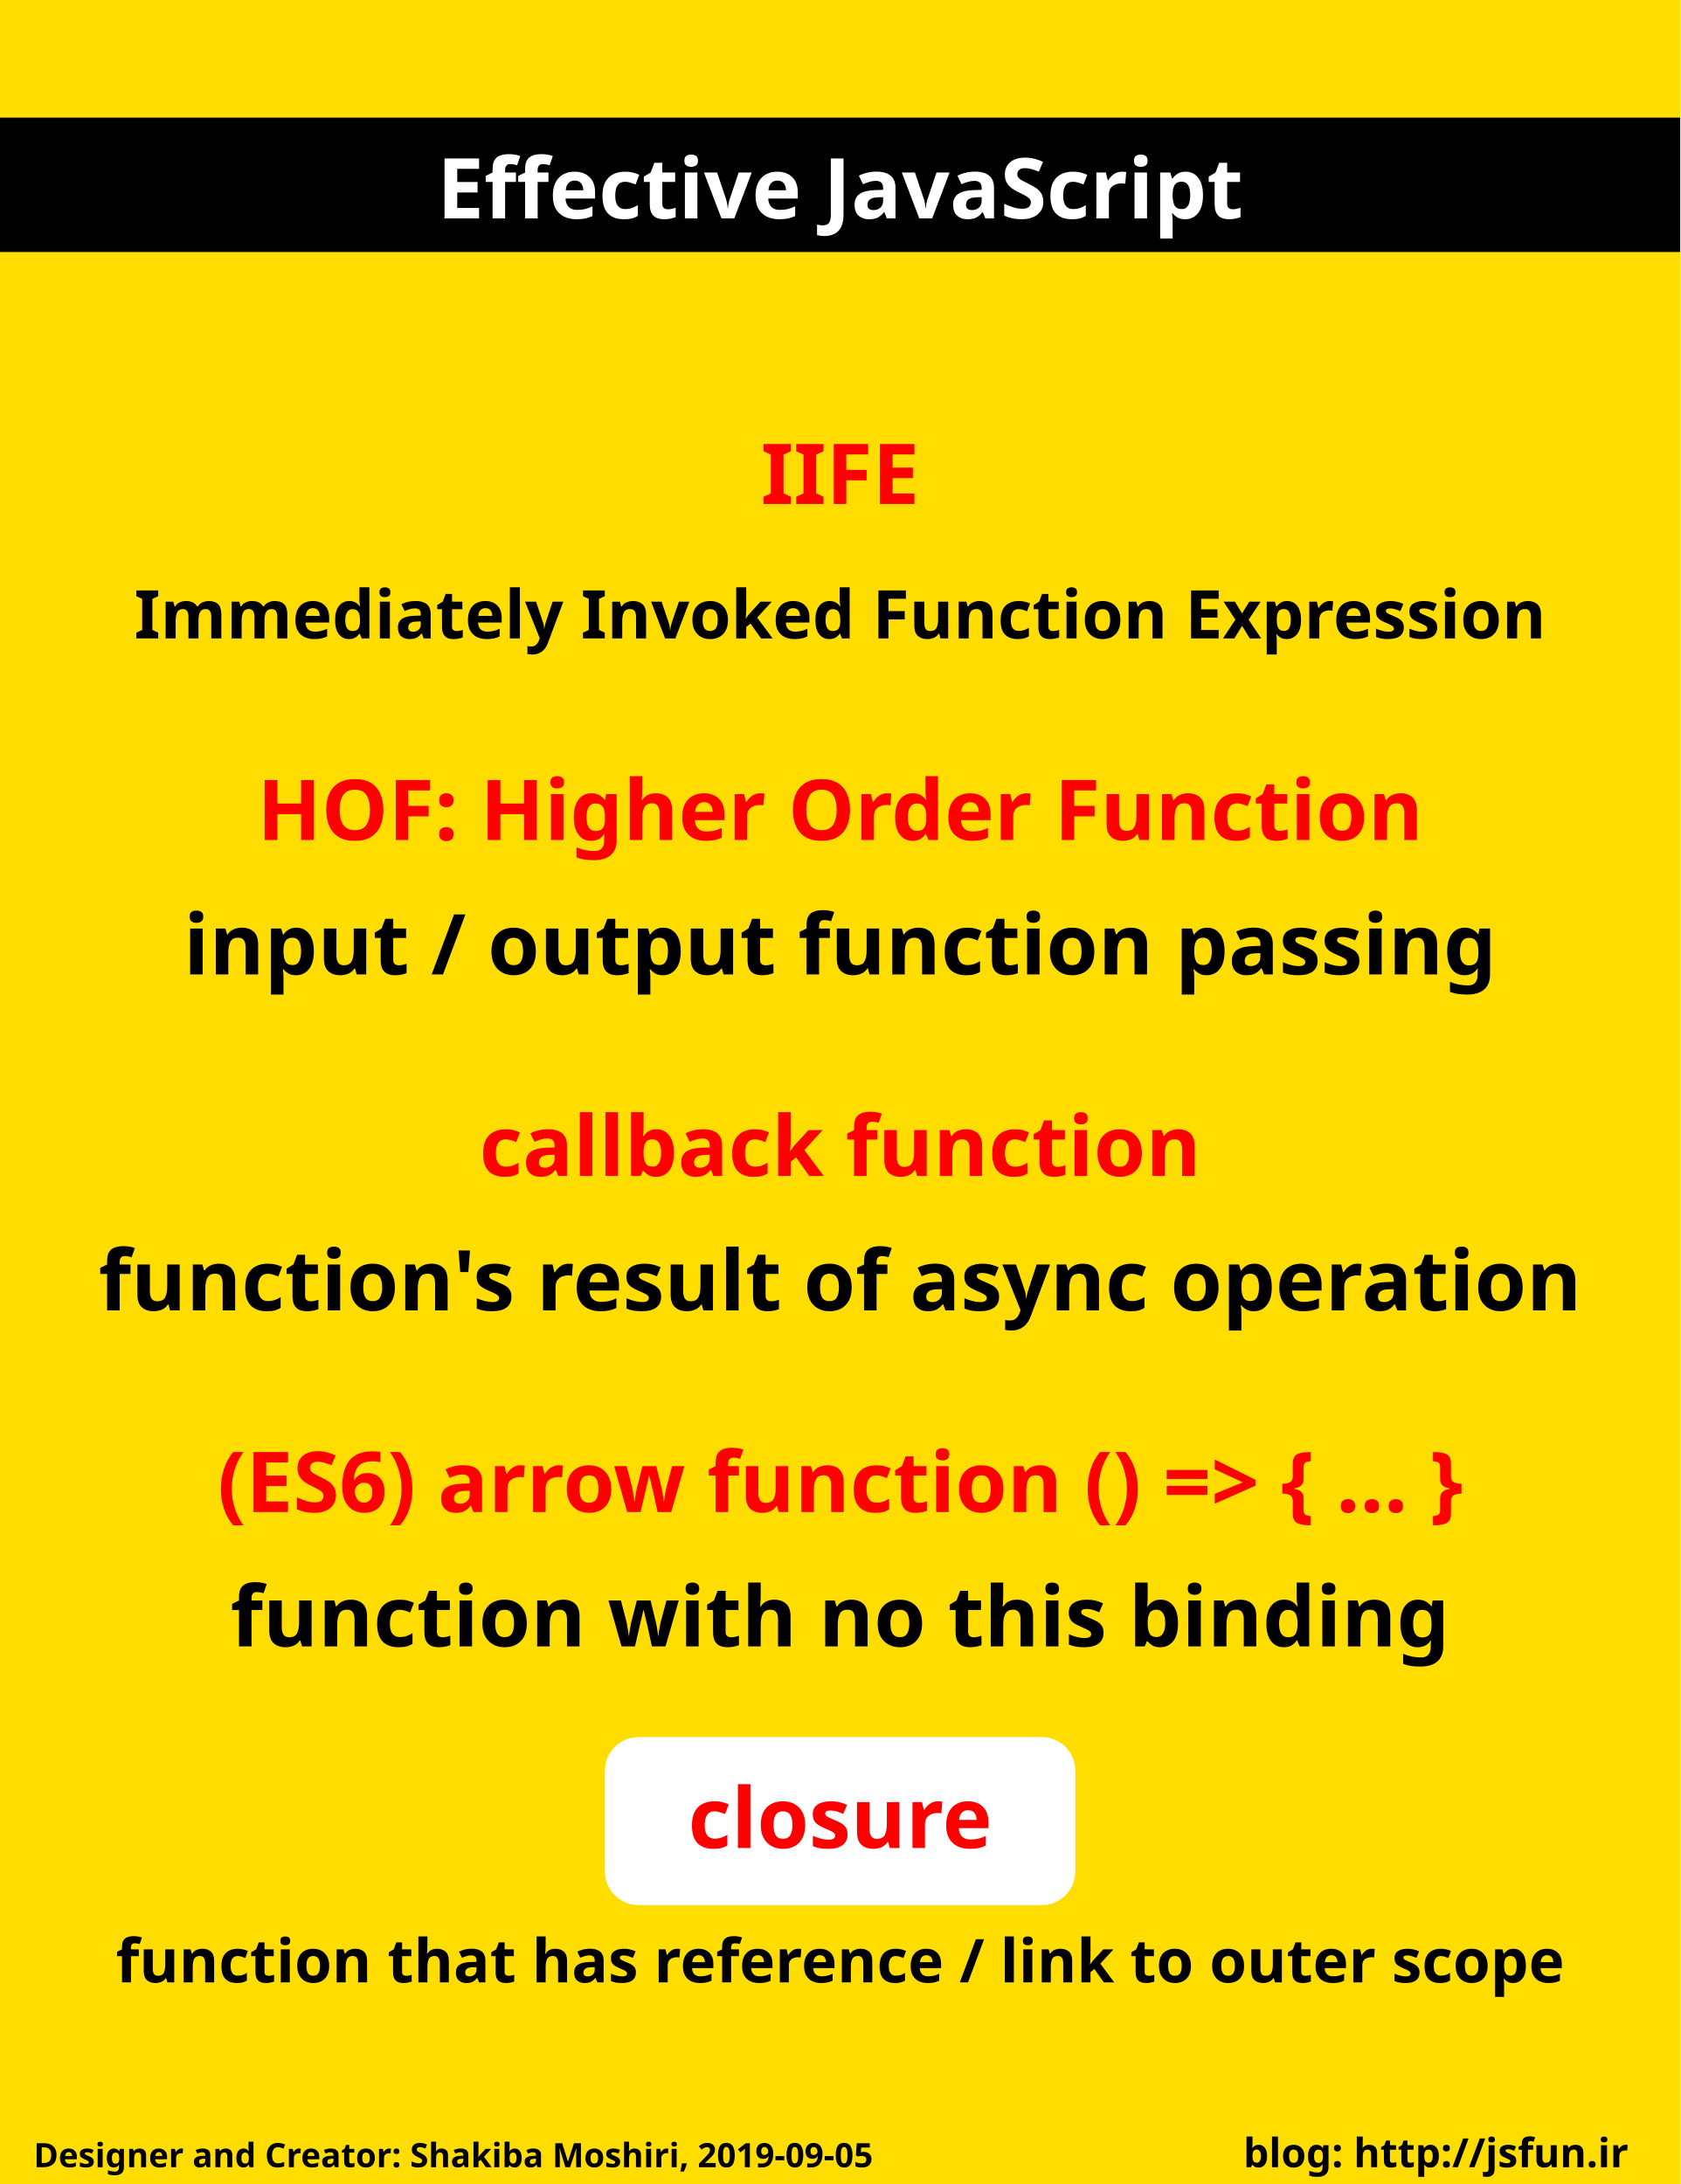
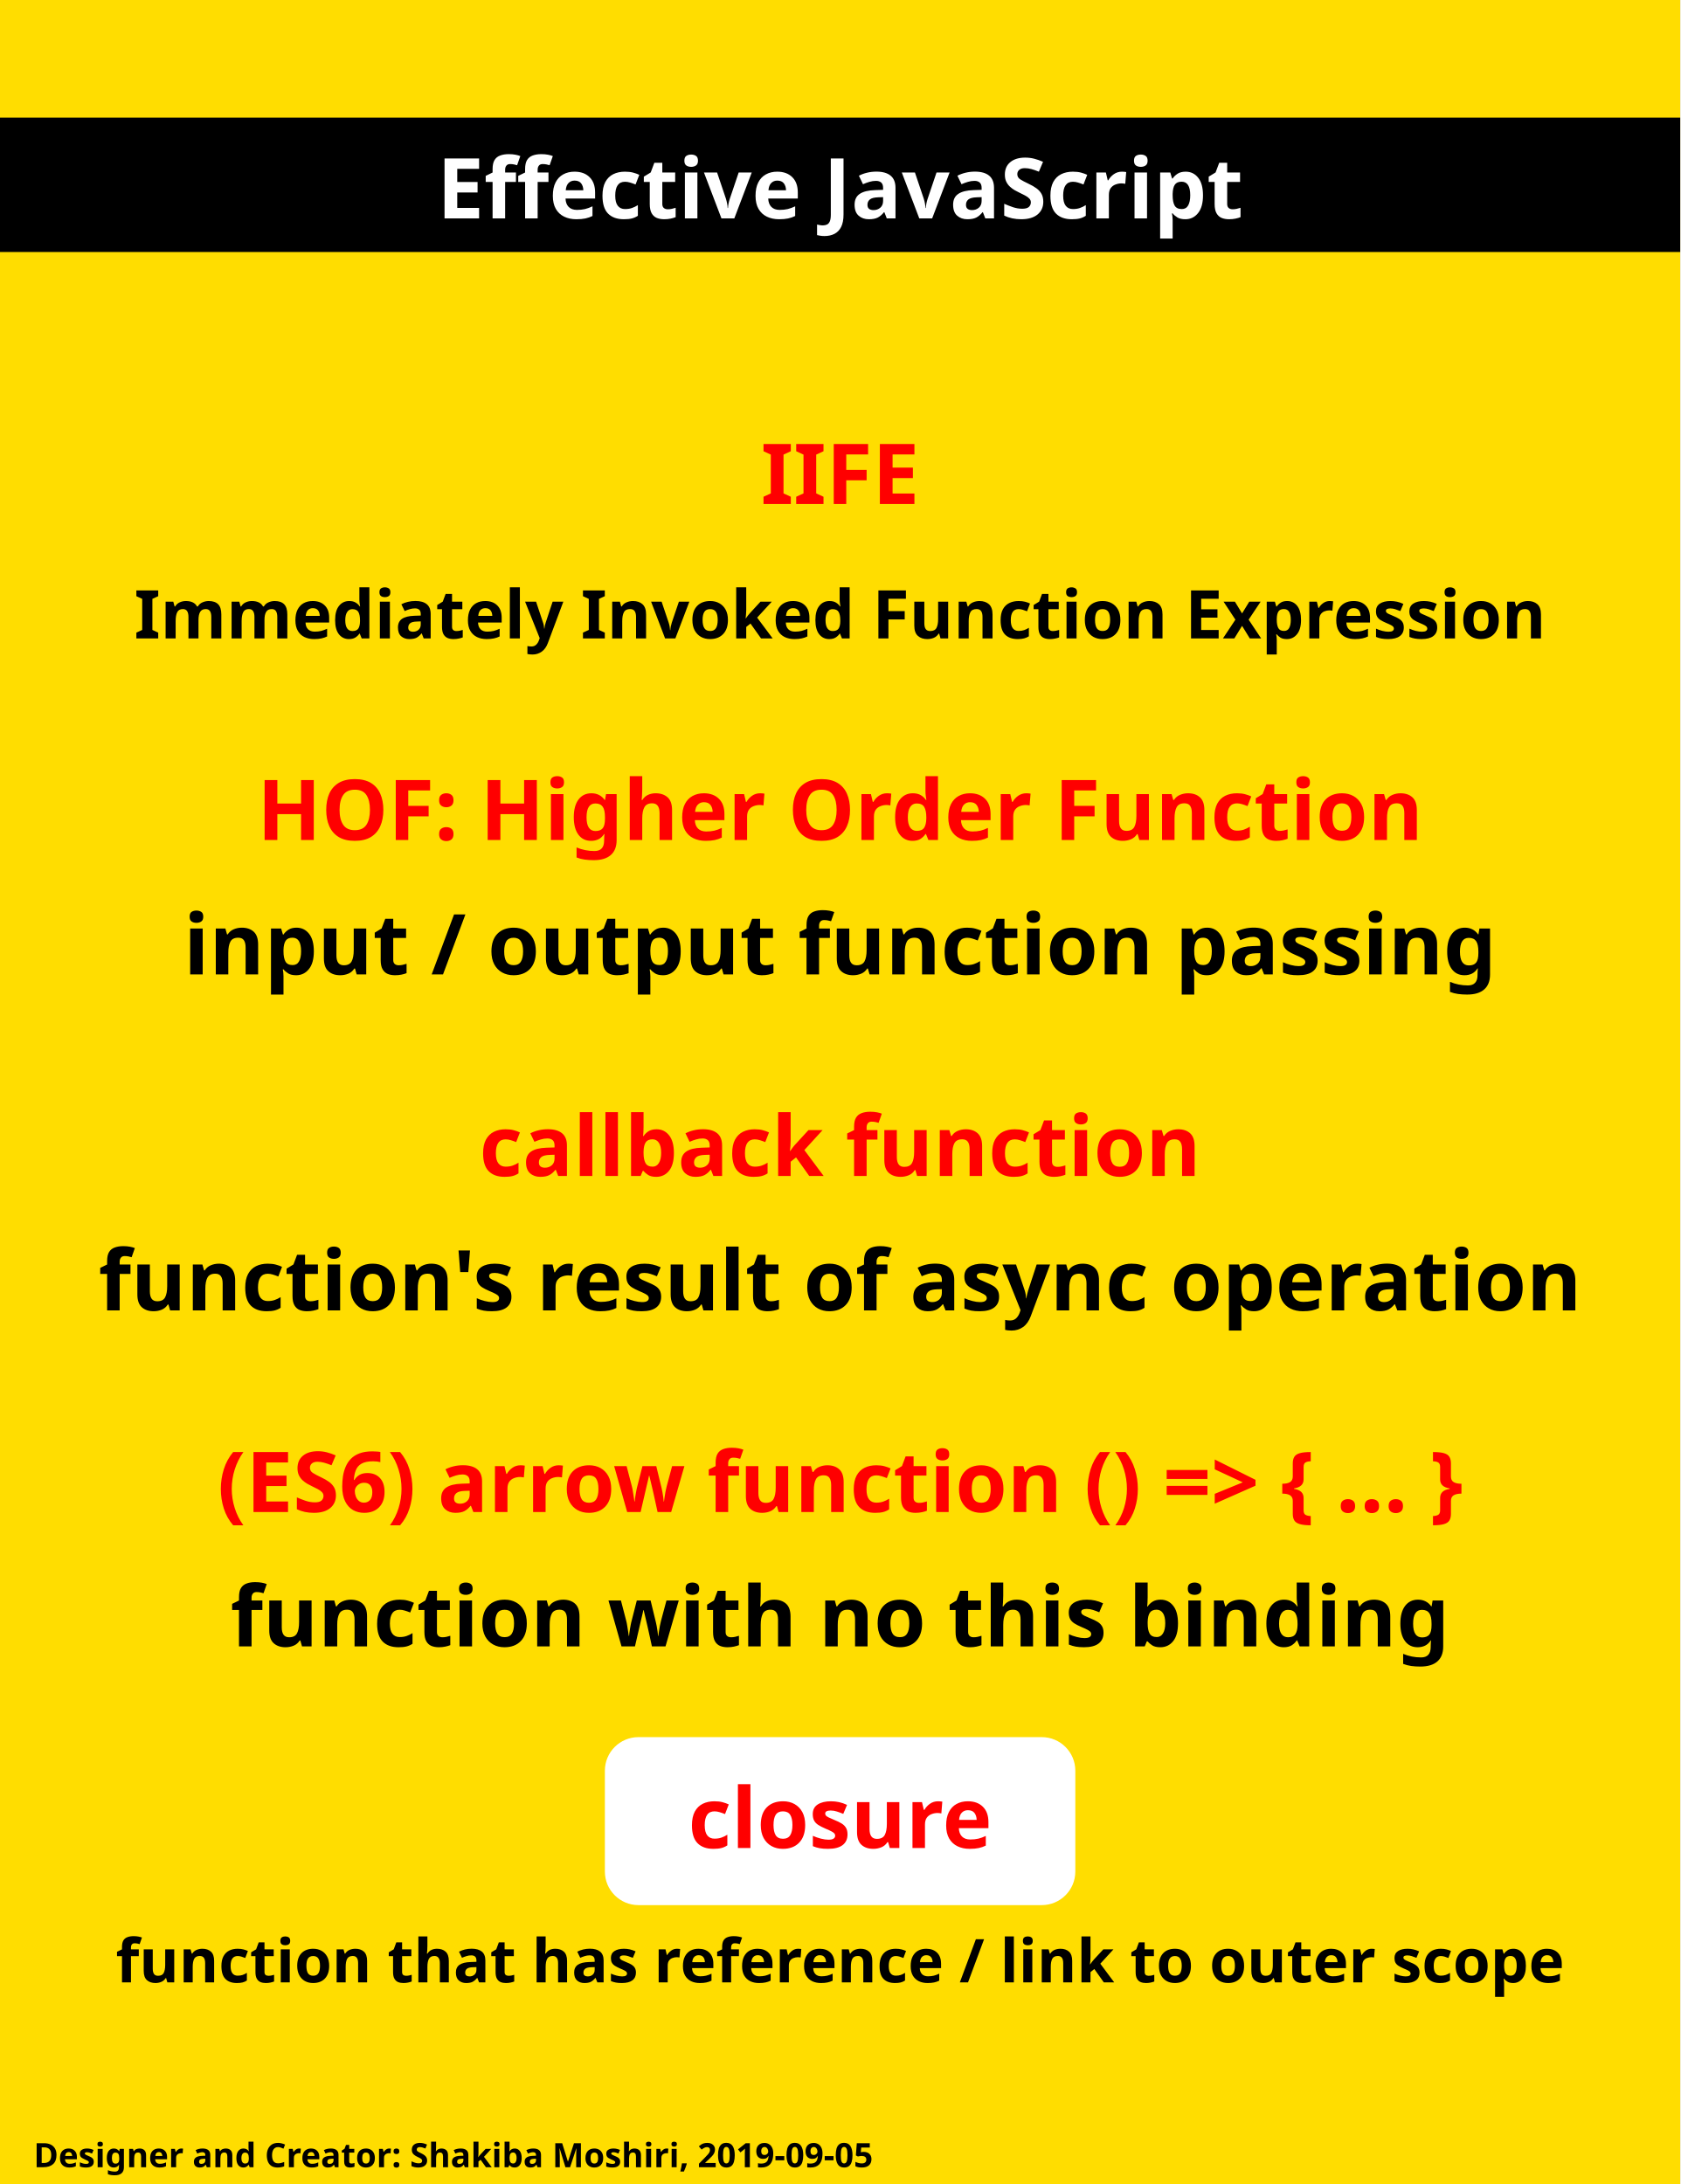
<svg xmlns="http://www.w3.org/2000/svg" viewBox="0 0 500 650" width="500" height="650" font-family="Montserrat">
  <rect x="0" y="0" width="500" height="650" fill="#fd0" />
  <g class="title">
    <rect x="0" y="35" width="500" height="40" fill="#000" />
    <text x="250" y="65" font-size="25" text-anchor="middle" fill="#fff" font-weight="bold">Effective JavaScript</text>
  </g>
  <g transform="translate(250,150)" font-weight="bold" font-size="25" fill="#000" text-anchor="middle">
    <text x="0" y="0" fill="#f00">IIFE</text>
    <text x="0" y="40" font-size="20">Immediately Invoked Function Expression</text>
    <text x="0" y="100" fill="#f00">HOF: Higher Order Function</text>
    <text x="0" y="140">input / output function passing</text>
    <text x="0" y="200" fill="#f00">callback function</text>
    <text x="0" y="240">function's result of async operation</text>
    <text x="0" y="300" fill="#f00">(ES6) arrow function () =&gt; { ... }</text>
    <text x="0" y="340">function with no this binding</text>
    <rect x="-70" y="367" fill="#fff" width="140" height="50" rx="10" />
    <text x="0" y="400" fill="#f00">closure</text>
    <text x="0" y="440" font-size="18">function that has reference / link to outer scope</text>
  </g>
  <defs>
    <marker id="arrowhead" markerWidth="10" markerHeight="7" refX="0" refY="3.5" orient="auto">
      <polygon fill="#000" points="0 0, 5 3.5, 0 7" />
    </marker>
    <marker id="diamond" markerWidth="12" markerHeight="12" refX="6" refY="6">
      <circle fill="#000" cx="6" cy="6" r="2" stroke="context-stroke" stroke-width="2" />
    </marker>
  </defs>
  <text x="10" y="645" font-size="10" fill="#000" font-weight="bold">Designer and Creator: Shakiba Moshiri, 2019-09-05</text>
-   <text x="370" y="645" font-size="12" fill="#000" font-weight="bold">blog: http://jsfun.ir</text>
</svg>
